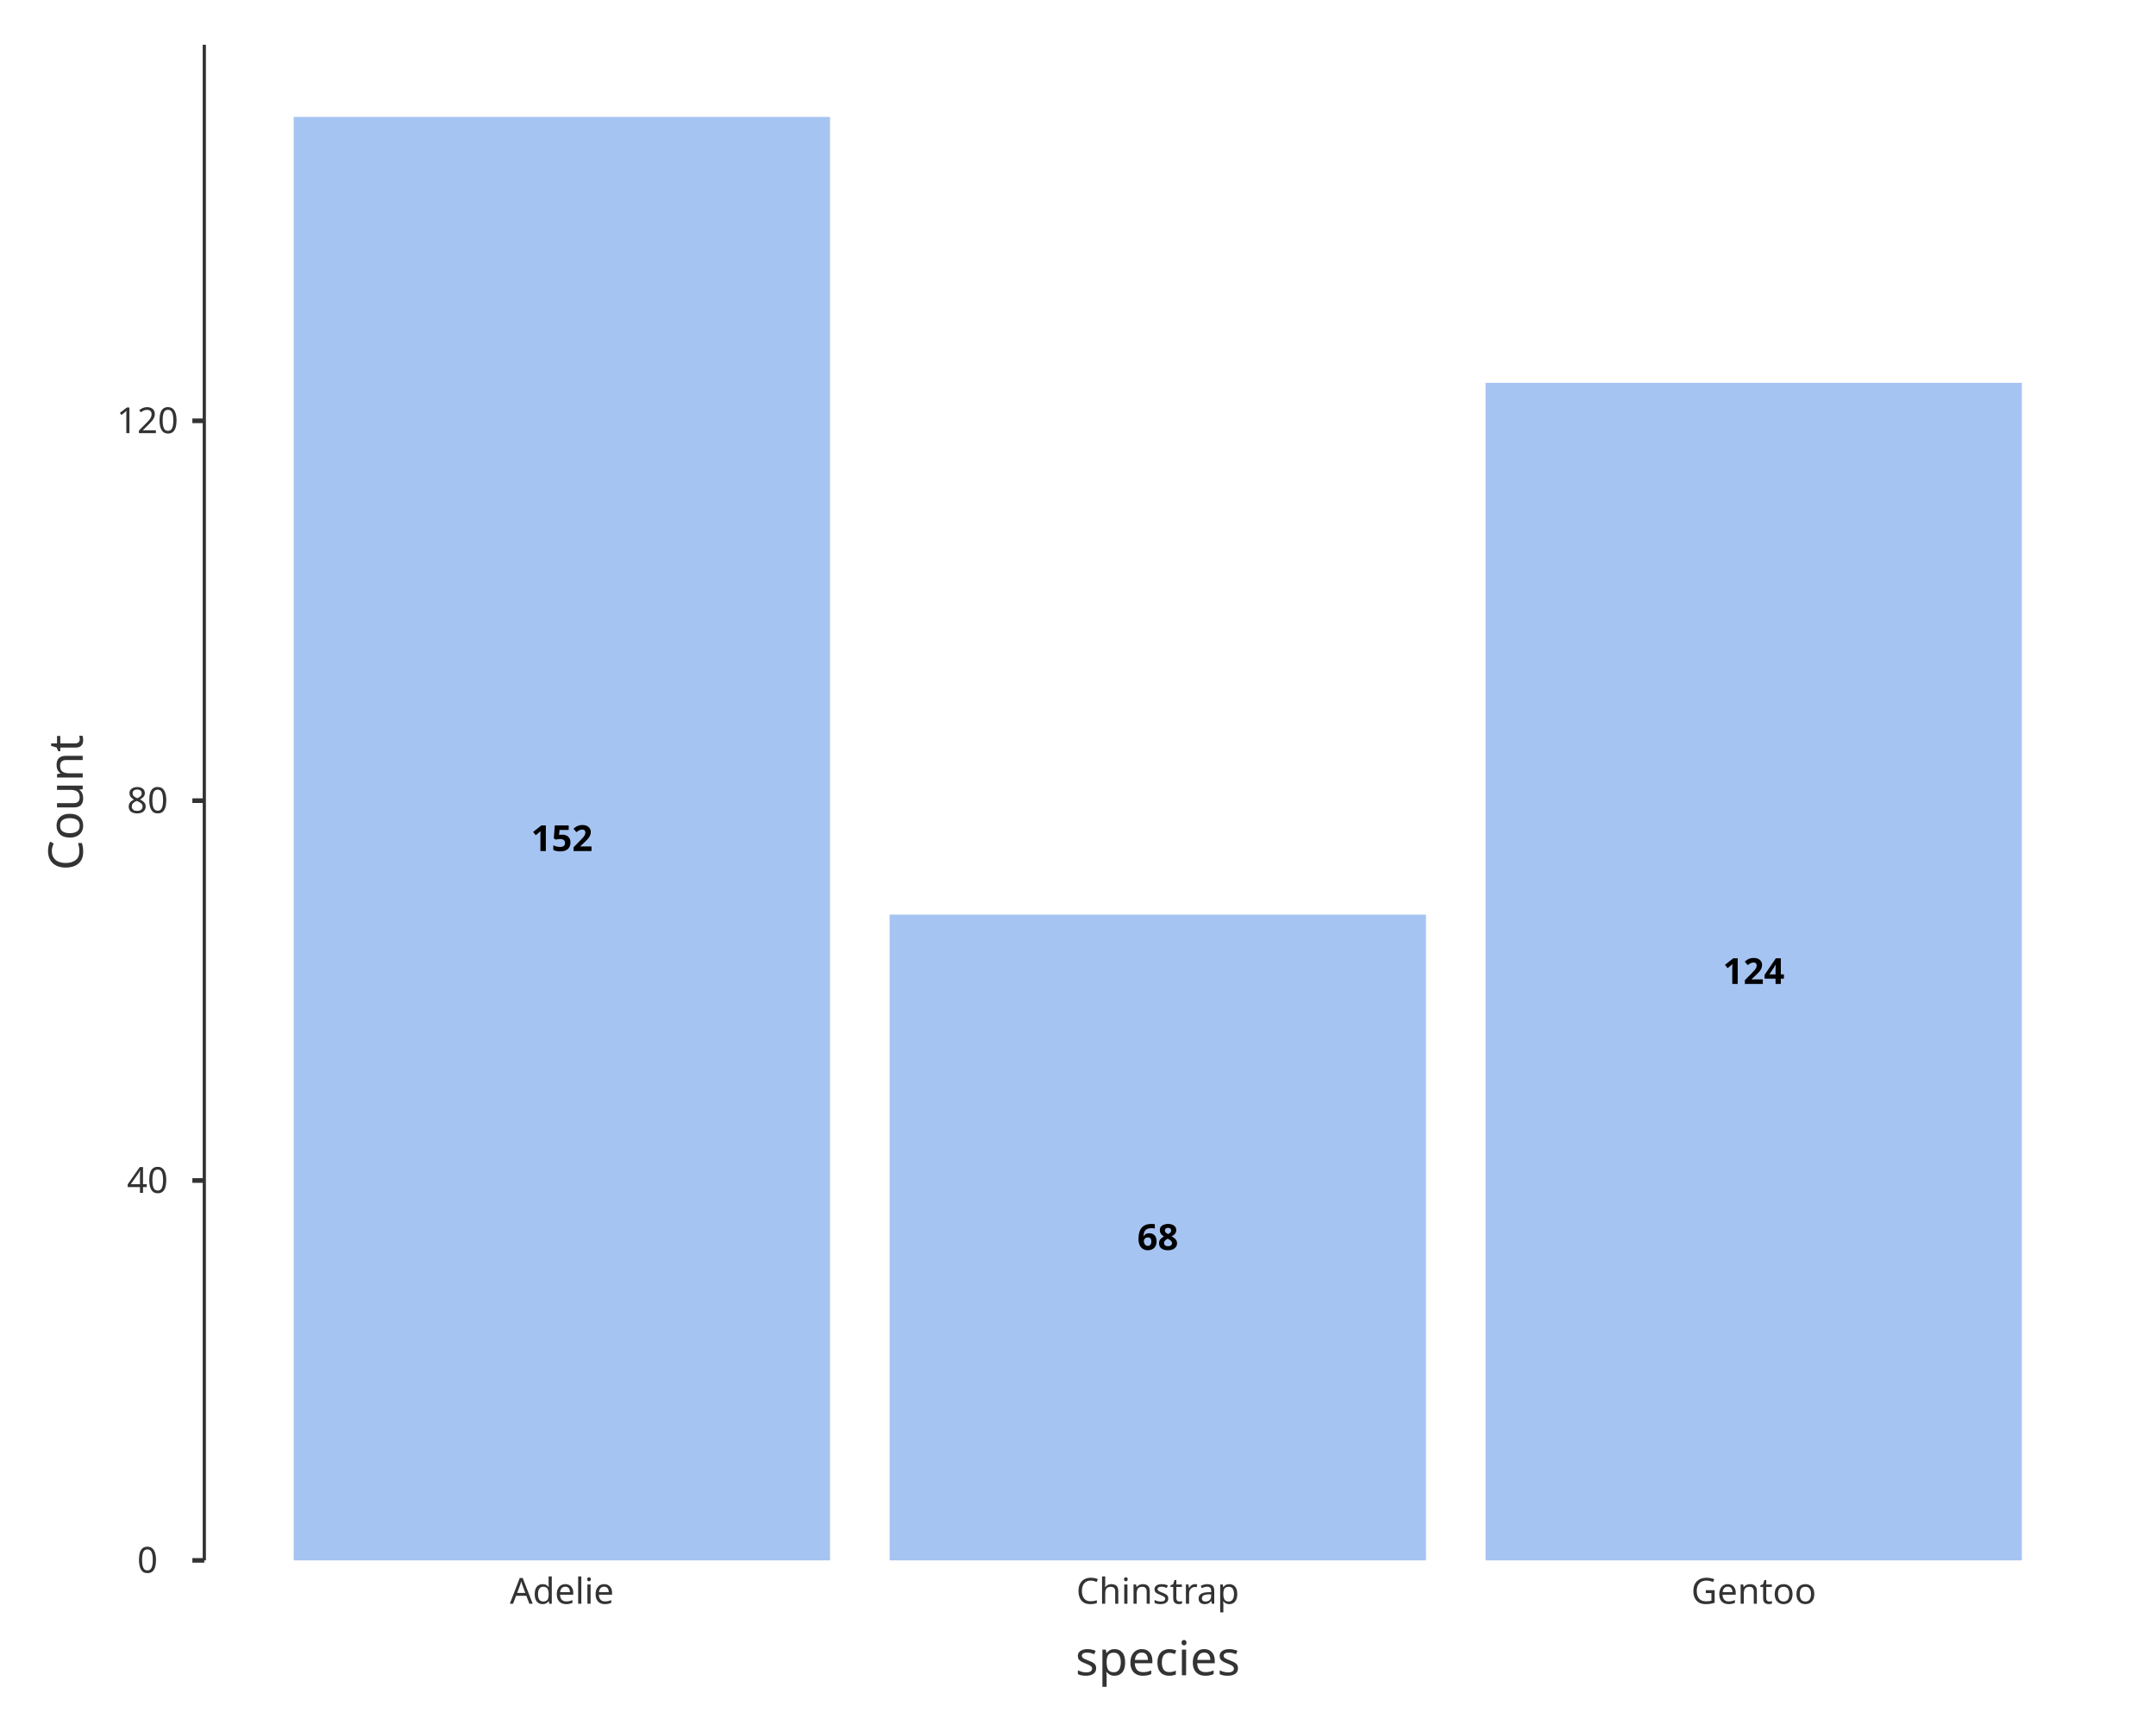
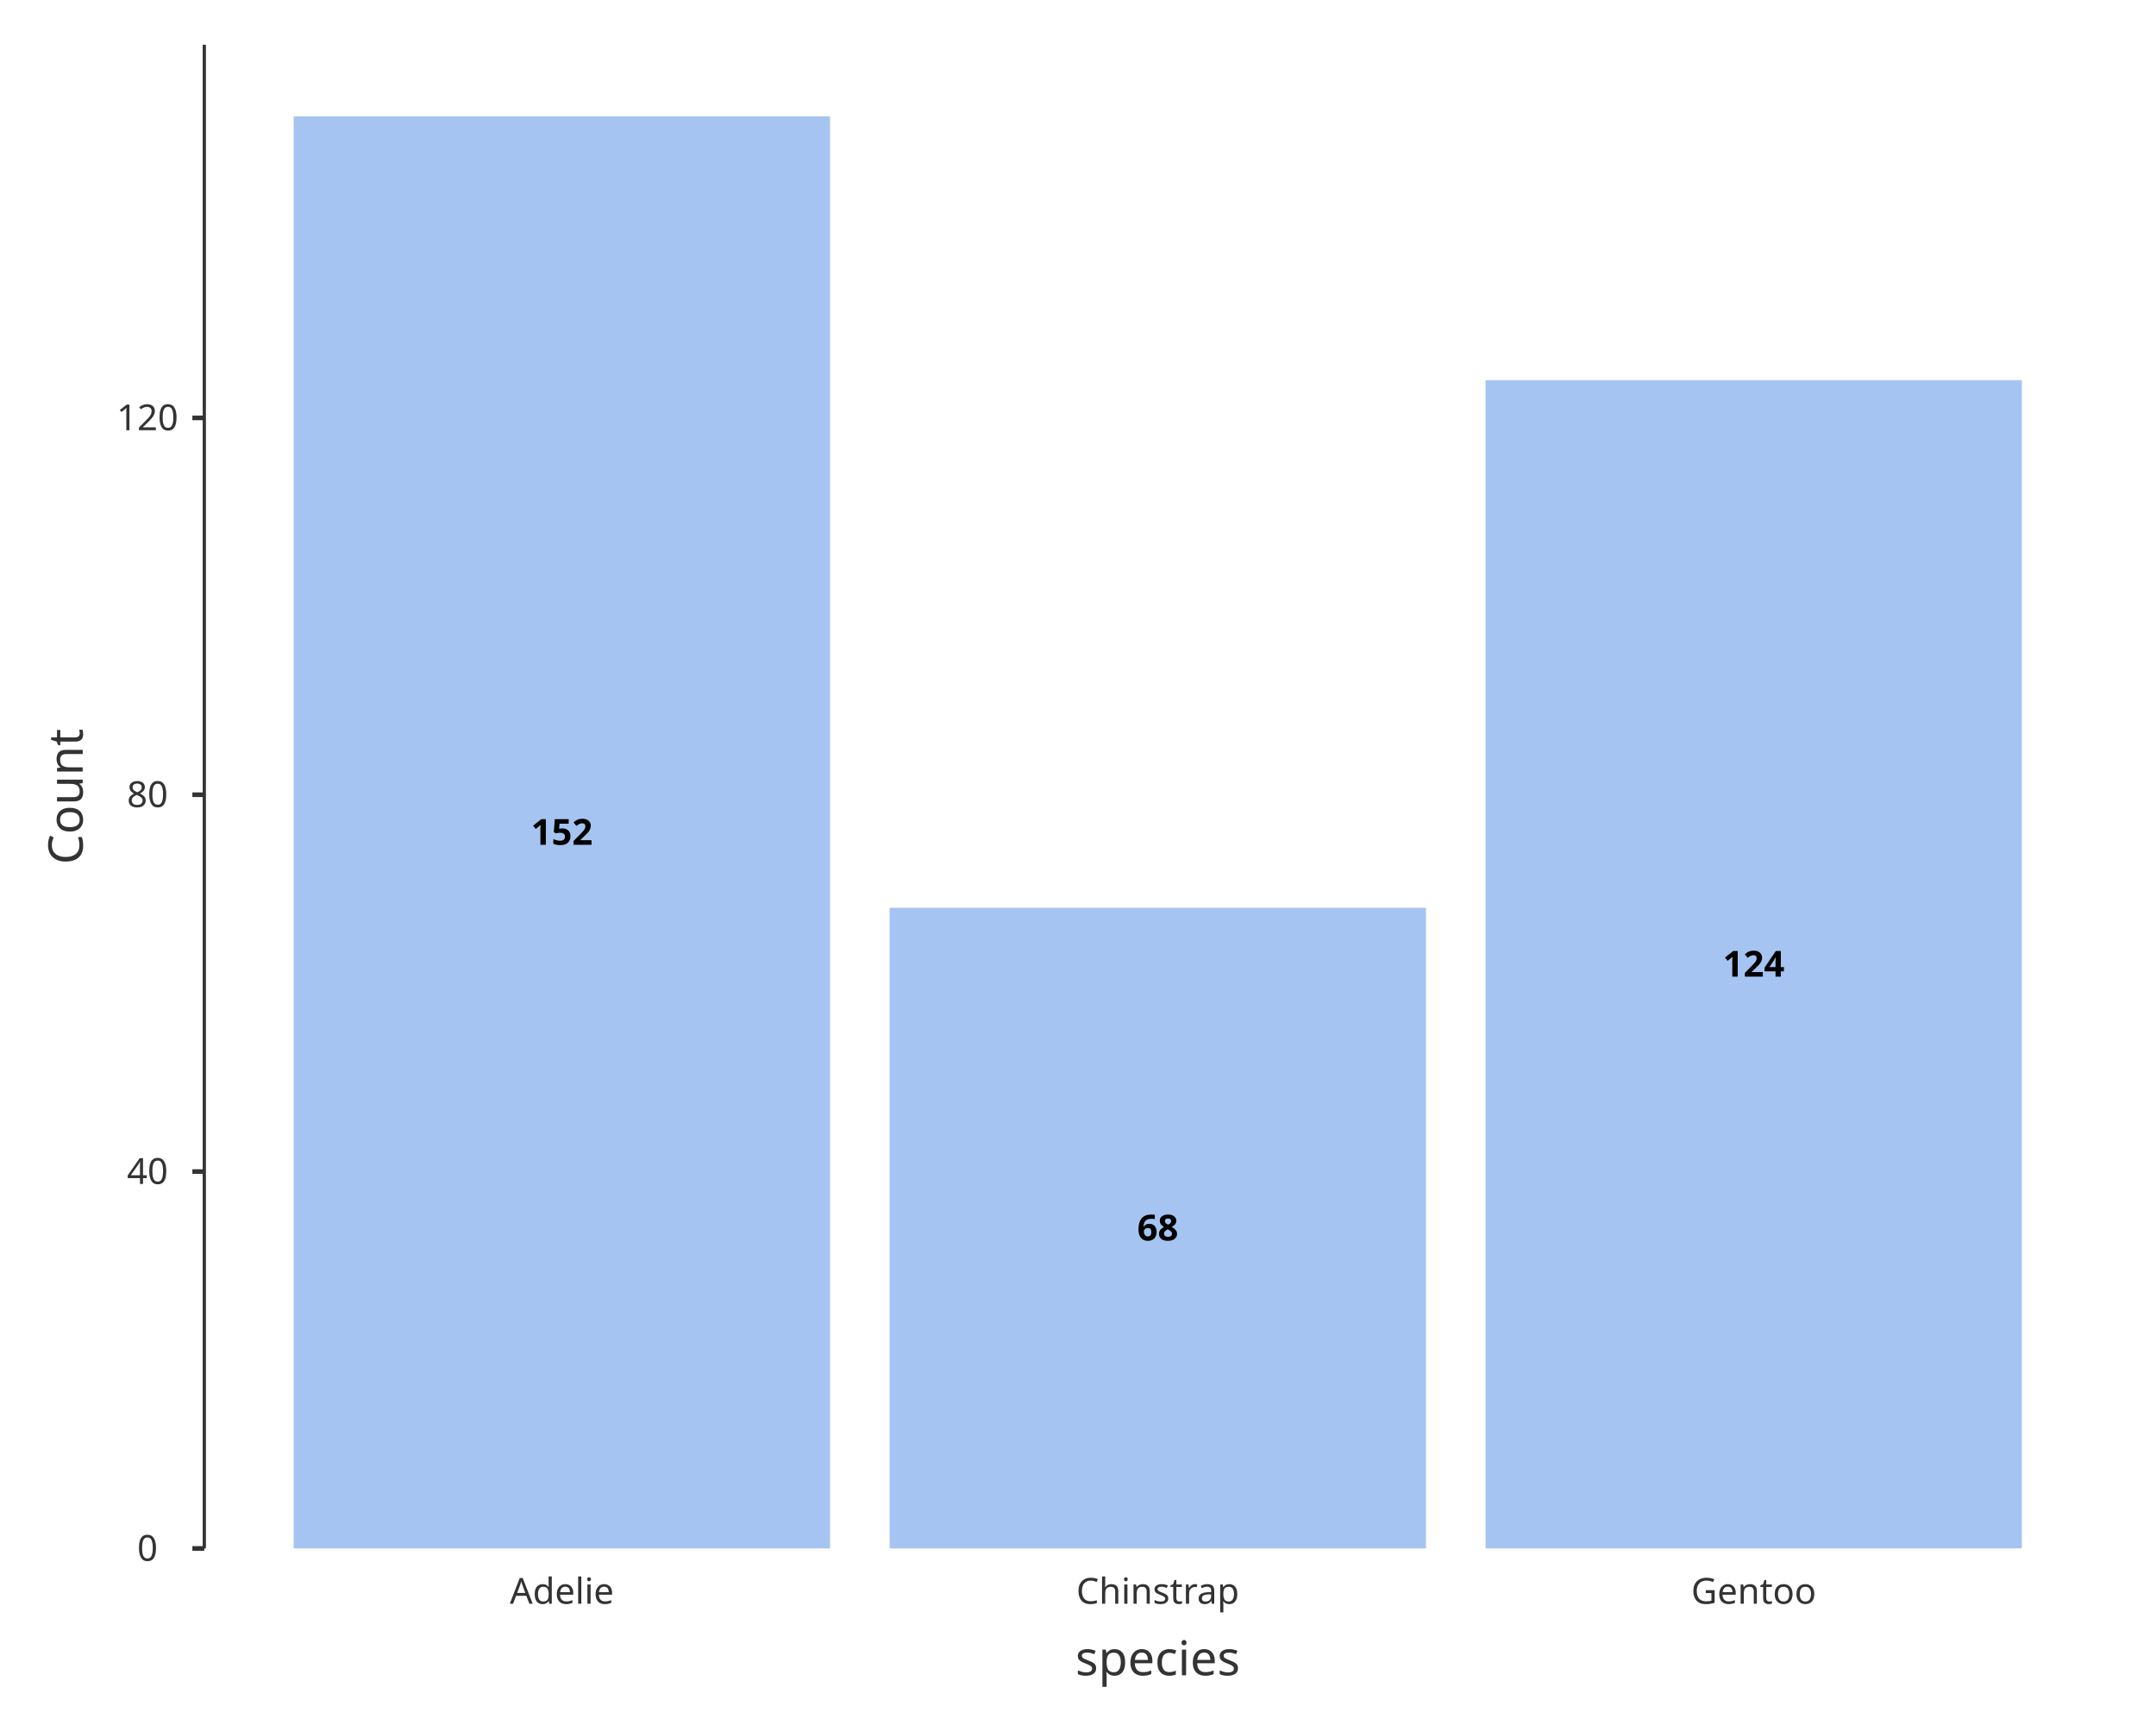
<svg xmlns="http://www.w3.org/2000/svg" class="svglite" data-engine-version="2.0" width="720.00pt" height="576.00pt" viewBox="0 0 720.00 576.00">
  <defs>
    <style type="text/css">
    .svglite line, .svglite polyline, .svglite polygon, .svglite path, .svglite rect, .svglite circle {
      fill: none;
      stroke: #000000;
      stroke-linecap: round;
      stroke-linejoin: round;
      stroke-miterlimit: 10.00;
    }
  </style>
  </defs>
  <rect width="100%" height="100%" style="stroke: none; fill: #FFFFFF;" />
  <defs>
    <clipPath id="cpMC4wMHw3MjAuMDB8MC4wMHw1NzYuMDA=">
      <rect x="0.00" y="0.00" width="720.00" height="576.00" />
    </clipPath>
  </defs>
  <g clip-path="url(#cpMC4wMHw3MjAuMDB8MC4wMHw1NzYuMDA=)">
    <rect x="0.00" y="0.00" width="720.00" height="576.00" style="stroke-width: 1.55; stroke: none;" />
-     <rect x="68.23" y="14.94" width="636.83" height="506.09" style="stroke-width: 1.55; stroke: none;" />
-     <rect x="98.08" y="39.04" width="179.11" height="481.99" style="stroke-width: 1.55; stroke: none; stroke-linecap: butt; stroke-linejoin: miter; fill: #A6C4F1;" />
-     <rect x="297.09" y="305.40" width="179.11" height="215.63" style="stroke-width: 1.55; stroke: none; stroke-linecap: butt; stroke-linejoin: miter; fill: #A6C4F1;" />
-     <rect x="496.10" y="127.83" width="179.11" height="393.20" style="stroke-width: 1.55; stroke: none; stroke-linecap: butt; stroke-linejoin: miter; fill: #A6C4F1;" />
-     <text x="187.63" y="284.17" text-anchor="middle" style="font-size: 12.00px; font-weight: bold; font-family: sans;" textLength="20.02px" lengthAdjust="spacingAndGlyphs">152</text>
-     <text x="386.64" y="417.35" text-anchor="middle" style="font-size: 12.00px; font-weight: bold; font-family: sans;" textLength="13.35px" lengthAdjust="spacingAndGlyphs">68</text>
-     <text x="585.65" y="328.56" text-anchor="middle" style="font-size: 12.00px; font-weight: bold; font-family: sans;" textLength="20.02px" lengthAdjust="spacingAndGlyphs">124</text>
-     <polyline points="68.23,521.03 68.23,14.94 " style="stroke-width: 1.07; stroke: #333333; stroke-linecap: butt;" />
-     <text x="49.25" y="525.16" text-anchor="middle" style="font-size: 12.00px; fill: #333333; font-family: sans;" textLength="6.67px" lengthAdjust="spacingAndGlyphs">0</text>
-     <text x="49.25" y="398.32" text-anchor="middle" style="font-size: 12.00px; fill: #333333; font-family: sans;" textLength="13.35px" lengthAdjust="spacingAndGlyphs">40</text>
-     <text x="49.25" y="271.48" text-anchor="middle" style="font-size: 12.00px; fill: #333333; font-family: sans;" textLength="13.35px" lengthAdjust="spacingAndGlyphs">80</text>
-     <text x="49.25" y="144.64" text-anchor="middle" style="font-size: 12.00px; fill: #333333; font-family: sans;" textLength="20.02px" lengthAdjust="spacingAndGlyphs">120</text>
-     <polyline points="64.24,521.03 68.23,521.03 " style="stroke-width: 1.55; stroke: #333333; stroke-linecap: butt;" />
-     <polyline points="64.24,394.19 68.23,394.19 " style="stroke-width: 1.55; stroke: #333333; stroke-linecap: butt;" />
-     <polyline points="64.24,267.35 68.23,267.35 " style="stroke-width: 1.55; stroke: #333333; stroke-linecap: butt;" />
-     <polyline points="64.24,140.51 68.23,140.51 " style="stroke-width: 1.55; stroke: #333333; stroke-linecap: butt;" />
+     <rect x="68.23" y="14.94" width="636.83" height="502.10" style="stroke-width: 1.55; stroke: none;" />
+     <rect x="98.08" y="38.85" width="179.11" height="478.19" style="stroke-width: 1.55; stroke: none; stroke-linecap: butt; stroke-linejoin: miter; fill: #A6C4F1;" />
+     <rect x="297.09" y="303.12" width="179.11" height="213.93" style="stroke-width: 1.55; stroke: none; stroke-linecap: butt; stroke-linejoin: miter; fill: #A6C4F1;" />
+     <rect x="496.10" y="126.94" width="179.11" height="390.10" style="stroke-width: 1.55; stroke: none; stroke-linecap: butt; stroke-linejoin: miter; fill: #A6C4F1;" />
+     <text x="187.63" y="282.08" text-anchor="middle" style="font-size: 12.00px; font-weight: bold; font-family: sans;" textLength="20.02px" lengthAdjust="spacingAndGlyphs">152</text>
+     <text x="386.64" y="414.21" text-anchor="middle" style="font-size: 12.00px; font-weight: bold; font-family: sans;" textLength="13.35px" lengthAdjust="spacingAndGlyphs">68</text>
+     <text x="585.65" y="326.12" text-anchor="middle" style="font-size: 12.00px; font-weight: bold; font-family: sans;" textLength="20.02px" lengthAdjust="spacingAndGlyphs">124</text>
+     <polyline points="68.23,517.04 68.23,14.94 " style="stroke-width: 1.07; stroke: #333333; stroke-linecap: butt;" />
+     <text x="49.25" y="521.17" text-anchor="middle" style="font-size: 12.00px; fill: #333333; font-family: sans;" textLength="6.67px" lengthAdjust="spacingAndGlyphs">0</text>
+     <text x="49.25" y="395.33" text-anchor="middle" style="font-size: 12.00px; fill: #333333; font-family: sans;" textLength="13.35px" lengthAdjust="spacingAndGlyphs">40</text>
+     <text x="49.25" y="269.49" text-anchor="middle" style="font-size: 12.00px; fill: #333333; font-family: sans;" textLength="13.35px" lengthAdjust="spacingAndGlyphs">80</text>
+     <text x="49.25" y="143.65" text-anchor="middle" style="font-size: 12.00px; fill: #333333; font-family: sans;" textLength="20.02px" lengthAdjust="spacingAndGlyphs">120</text>
+     <polyline points="64.24,517.04 68.23,517.04 " style="stroke-width: 1.55; stroke: #333333; stroke-linecap: butt;" />
+     <polyline points="64.24,391.20 68.23,391.20 " style="stroke-width: 1.55; stroke: #333333; stroke-linecap: butt;" />
+     <polyline points="64.24,265.37 68.23,265.37 " style="stroke-width: 1.55; stroke: #333333; stroke-linecap: butt;" />
+     <polyline points="64.24,139.53 68.23,139.53 " style="stroke-width: 1.55; stroke: #333333; stroke-linecap: butt;" />
+     <polyline points="187.63,521.03 187.63,517.04 " style="stroke-width: 1.55; stroke: none; stroke-linecap: butt;" />
+     <polyline points="386.64,521.03 386.64,517.04 " style="stroke-width: 1.55; stroke: none; stroke-linecap: butt;" />
+     <polyline points="585.65,521.03 585.65,517.04 " style="stroke-width: 1.55; stroke: none; stroke-linecap: butt;" />
    <text x="187.63" y="535.51" text-anchor="middle" style="font-size: 12.00px; fill: #333333; font-family: sans;" textLength="33.36px" lengthAdjust="spacingAndGlyphs">Adelie</text>
    <text x="386.64" y="535.51" text-anchor="middle" style="font-size: 12.00px; fill: #333333; font-family: sans;" textLength="51.36px" lengthAdjust="spacingAndGlyphs">Chinstrap</text>
    <text x="585.65" y="535.51" text-anchor="middle" style="font-size: 12.00px; fill: #333333; font-family: sans;" textLength="39.37px" lengthAdjust="spacingAndGlyphs">Gentoo</text>
    <text x="386.64" y="559.40" text-anchor="middle" style="font-size: 16.00px; fill: #333333; font-family: sans;" textLength="54.27px" lengthAdjust="spacingAndGlyphs">species</text>
-     <text transform="translate(27.62,267.99) rotate(-90)" text-anchor="middle" style="font-size: 16.00px; fill: #333333; font-family: sans;" textLength="42.70px" lengthAdjust="spacingAndGlyphs">Count</text>
+     <text transform="translate(27.62,265.99) rotate(-90)" text-anchor="middle" style="font-size: 16.00px; fill: #333333; font-family: sans;" textLength="42.70px" lengthAdjust="spacingAndGlyphs">Count</text>
  </g>
</svg>
